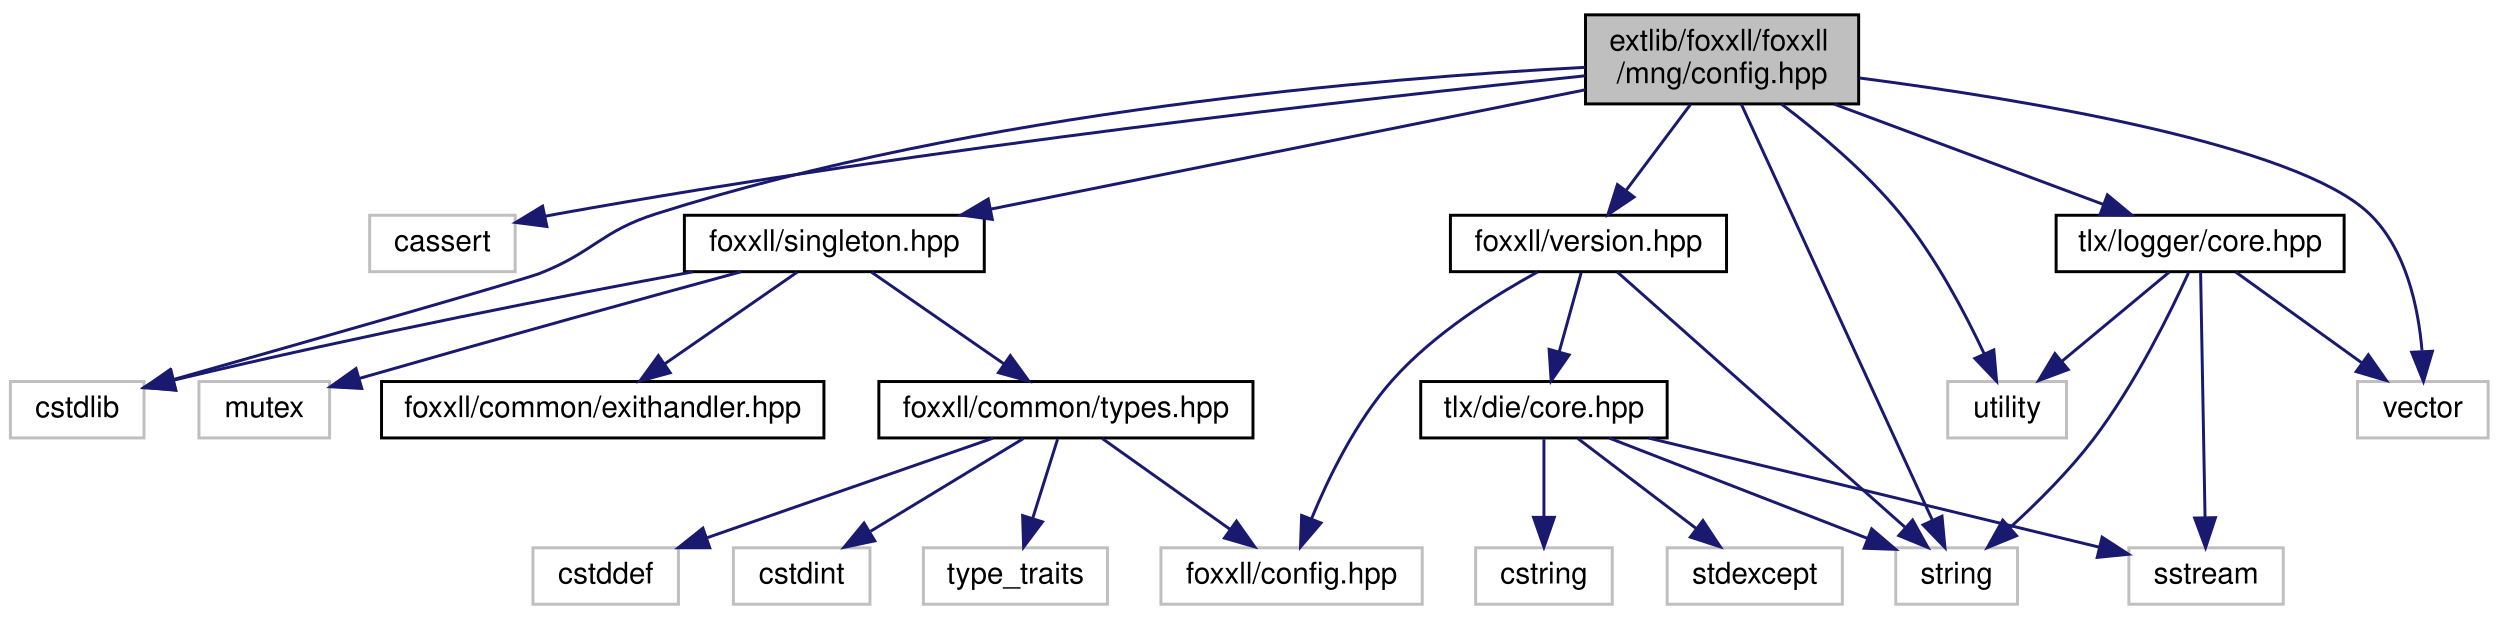
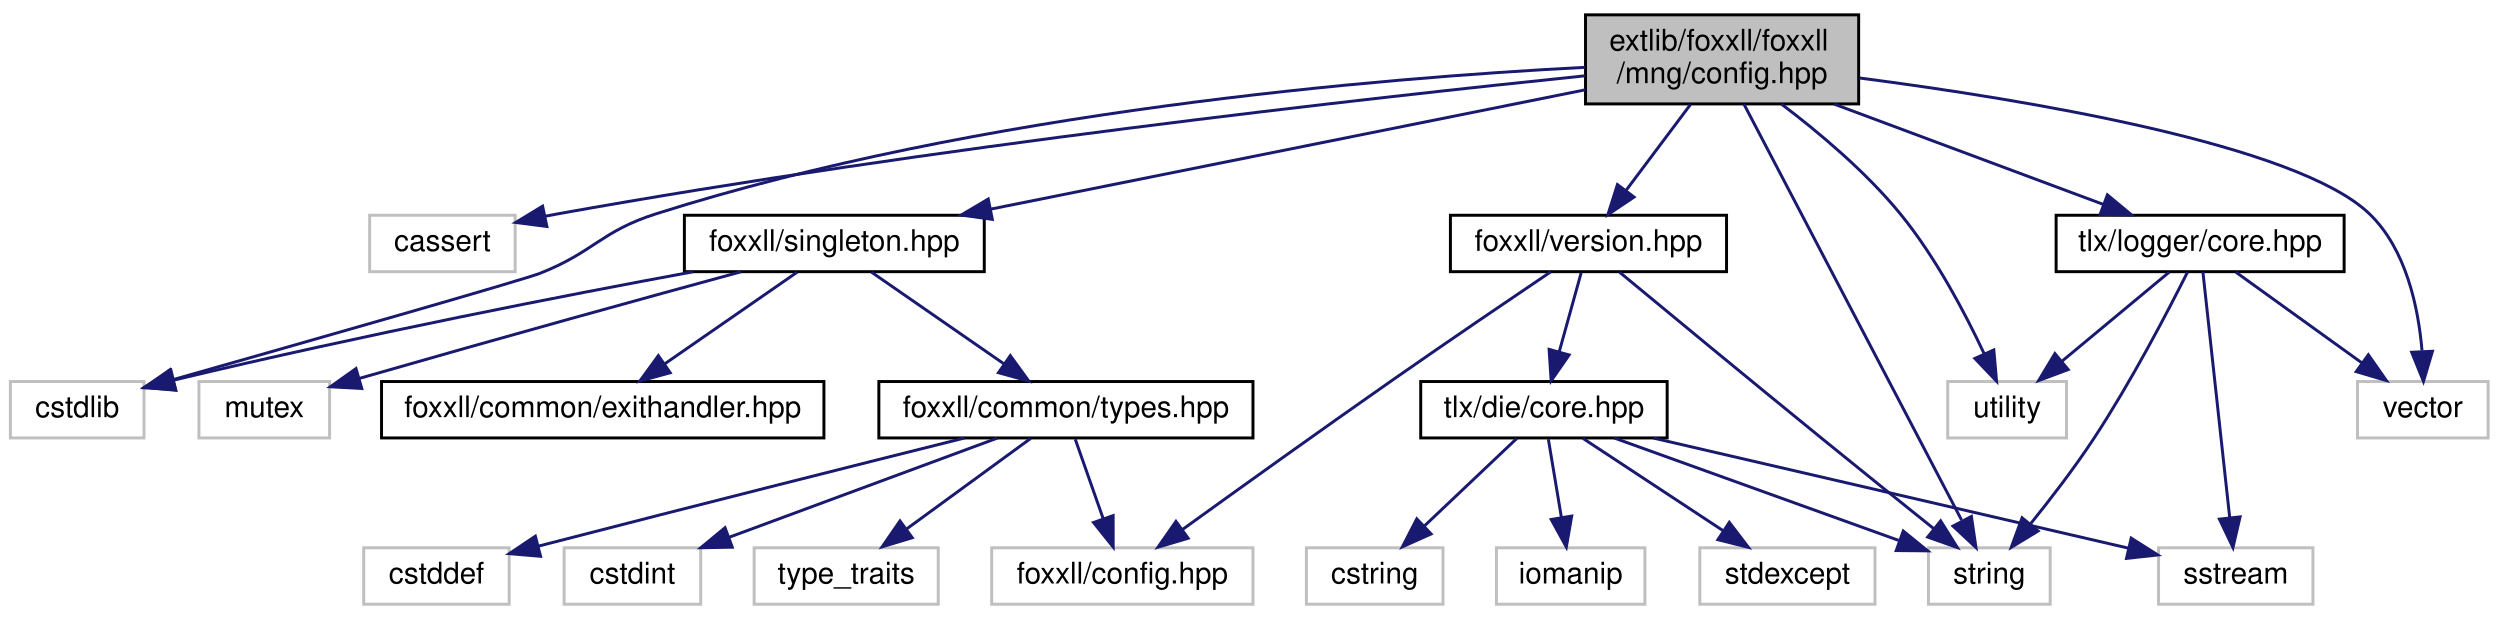
<svg xmlns="http://www.w3.org/2000/svg" xmlns:xlink="http://www.w3.org/1999/xlink" width="842pt" height="208pt" viewBox="0.00 0.00 842.00 208.00">
  <g id="graph0" class="graph" transform="scale(1 1) rotate(0) translate(4 204)">
    <g id="node1" class="node">
      <polygon fill="#bfbfbf" stroke="black" points="530,-169 530,-199 622,-199 622,-169 530,-169" />
      <text text-anchor="start" x="538" y="-187" font-family="Helvetica,sans-Serif" font-size="10.00">extlib/foxxll/foxxll</text>
      <text text-anchor="middle" x="576" y="-176" font-family="Helvetica,sans-Serif" font-size="10.00">/mng/config.hpp</text>
    </g>
    <g id="node2" class="node">
      <polygon fill="none" stroke="#bfbfbf" points="120.5,-112.5 120.5,-131.5 169.5,-131.5 169.5,-112.5 120.5,-112.5" />
      <text text-anchor="middle" x="145" y="-119.5" font-family="Helvetica,sans-Serif" font-size="10.00">cassert</text>
    </g>
    <g id="edge1" class="edge">
      <path fill="none" stroke="midnightblue" d="M529.911,-178.475C456.416,-170.93 308.28,-154.37 184,-132 182.547,-131.738 181.066,-131.458 179.572,-131.164" />
      <polygon fill="midnightblue" stroke="midnightblue" points="180.19,-127.718 169.683,-129.078 178.745,-134.567 180.19,-127.718" />
    </g>
    <g id="node3" class="node">
      <polygon fill="none" stroke="#bfbfbf" points="-0.5,-56.5 -0.5,-75.5 44.5,-75.5 44.5,-56.5 -0.5,-56.5" />
      <text text-anchor="middle" x="22" y="-63.5" font-family="Helvetica,sans-Serif" font-size="10.00">cstdlib</text>
    </g>
    <g id="edge2" class="edge">
      <path fill="none" stroke="midnightblue" d="M529.866,-181.328C460.466,-177.732 325.749,-166.534 217,-132 198.434,-126.104 196.109,-119.177 178,-112 172.135,-109.675 98.16,-88.589 54.219,-76.123" />
      <polygon fill="midnightblue" stroke="midnightblue" points="55.12,-72.74 44.544,-73.379 53.21,-79.475 55.12,-72.74" />
    </g>
    <g id="node4" class="node">
-       <polygon fill="none" stroke="#bfbfbf" points="634.5,-0.5 634.5,-19.5 675.5,-19.5 675.5,-0.5 634.5,-0.5" />
-       <text text-anchor="middle" x="655" y="-7.5" font-family="Helvetica,sans-Serif" font-size="10.00">string</text>
+       <polygon fill="none" stroke="#bfbfbf" points="645.5,-0.5 645.5,-19.5 686.5,-19.5 686.5,-0.5 645.5,-0.5" />
+       <text text-anchor="middle" x="666" y="-7.5" font-family="Helvetica,sans-Serif" font-size="10.00">string</text>
    </g>
    <g id="edge3" class="edge">
-       <path fill="none" stroke="midnightblue" d="M582.465,-168.925C596.758,-137.805 631.024,-63.201 646.798,-28.858" />
-       <polygon fill="midnightblue" stroke="midnightblue" points="650.064,-30.133 651.057,-19.585 643.703,-27.211 650.064,-30.133" />
+       <path fill="none" stroke="midnightblue" d="M583.365,-168.925C599.649,-137.805 638.685,-63.201 656.656,-28.858" />
+       <polygon fill="midnightblue" stroke="midnightblue" points="659.973,-30.068 661.508,-19.585 653.771,-26.822 659.973,-30.068" />
    </g>
    <g id="node5" class="node">
      <polygon fill="none" stroke="#bfbfbf" points="652,-56.5 652,-75.5 692,-75.5 692,-56.5 652,-56.5" />
      <text text-anchor="middle" x="672" y="-63.5" font-family="Helvetica,sans-Serif" font-size="10.00">utility</text>
    </g>
    <g id="edge4" class="edge">
      <path fill="none" stroke="midnightblue" d="M595.985,-168.949C608.5,-159.484 624.395,-146.175 636,-132 647.852,-117.524 657.829,-98.588 664.252,-84.892" />
      <polygon fill="midnightblue" stroke="midnightblue" points="667.522,-86.155 668.443,-75.6 661.141,-83.277 667.522,-86.155" />
    </g>
    <g id="node6" class="node">
      <polygon fill="none" stroke="#bfbfbf" points="790,-56.5 790,-75.5 834,-75.5 834,-56.5 790,-56.5" />
      <text text-anchor="middle" x="812" y="-63.5" font-family="Helvetica,sans-Serif" font-size="10.00">vector</text>
    </g>
    <g id="edge5" class="edge">
      <path fill="none" stroke="midnightblue" d="M622.241,-177.738C678.72,-170.393 769.751,-155.29 794,-132 806.395,-120.096 810.494,-100.477 811.735,-85.902" />
      <polygon fill="midnightblue" stroke="midnightblue" points="815.249,-85.691 812.222,-75.538 808.256,-85.363 815.249,-85.691" />
    </g>
    <g id="node7" class="node">
      <g id="a_node7">
        <a xlink:href="logger_2core_8hpp.html" target="_top" xlink:title="tlx/logger/core.hpp">
          <polygon fill="none" stroke="black" points="688.5,-112.5 688.5,-131.5 785.5,-131.5 785.5,-112.5 688.5,-112.5" />
          <text text-anchor="middle" x="737" y="-119.5" font-family="Helvetica,sans-Serif" font-size="10.00">tlx/logger/core.hpp</text>
        </a>
      </g>
    </g>
    <g id="edge6" class="edge">
      <path fill="none" stroke="midnightblue" d="M613.747,-168.933C641.274,-158.674 678.195,-144.915 704.433,-135.137" />
      <polygon fill="midnightblue" stroke="midnightblue" points="705.775,-138.372 713.923,-131.6 703.331,-131.813 705.775,-138.372" />
    </g>
    <g id="node9" class="node">
      <g id="a_node9">
        <a xlink:href="extlib_2foxxll_2foxxll_2singleton_8hpp.html" target="_top" xlink:title="foxxll/singleton.hpp">
          <polygon fill="none" stroke="black" points="226.5,-112.5 226.5,-131.5 327.5,-131.5 327.5,-112.5 226.5,-112.5" />
          <text text-anchor="middle" x="277" y="-119.5" font-family="Helvetica,sans-Serif" font-size="10.00">foxxll/singleton.hpp</text>
        </a>
      </g>
    </g>
    <g id="edge11" class="edge">
      <path fill="none" stroke="midnightblue" d="M529.937,-173.756C475.85,-162.903 386.334,-144.94 329.577,-133.551" />
      <polygon fill="midnightblue" stroke="midnightblue" points="330.216,-130.109 319.723,-131.573 328.839,-136.972 330.216,-130.109" />
    </g>
    <g id="node17" class="node">
      <g id="a_node17">
        <a xlink:href="foxxll_2foxxll_2version_8hpp.html" target="_top" xlink:title="foxxll/version.hpp">
          <polygon fill="none" stroke="black" points="484.5,-112.5 484.5,-131.5 577.5,-131.5 577.5,-112.5 484.5,-112.5" />
          <text text-anchor="middle" x="531" y="-119.5" font-family="Helvetica,sans-Serif" font-size="10.00">foxxll/version.hpp</text>
        </a>
      </g>
    </g>
    <g id="edge20" class="edge">
      <path fill="none" stroke="midnightblue" d="M565.336,-168.781C558.864,-160.152 550.566,-149.088 543.749,-139.999" />
      <polygon fill="midnightblue" stroke="midnightblue" points="546.348,-137.631 537.548,-131.731 540.748,-141.831 546.348,-137.631" />
    </g>
    <g id="edge8" class="edge">
-       <path fill="none" stroke="midnightblue" d="M733.086,-112.099C727.153,-99.101 715.072,-74.47 701,-56 692.809,-45.25 682.088,-34.612 673.057,-26.38" />
-       <polygon fill="midnightblue" stroke="midnightblue" points="675.166,-23.572 665.359,-19.562 670.525,-28.812 675.166,-23.572" />
+       <path fill="none" stroke="midnightblue" d="M732.747,-112.339C726.393,-99.641 713.791,-75.379 701,-56 694.525,-46.191 686.527,-35.799 679.811,-27.476" />
+       <polygon fill="midnightblue" stroke="midnightblue" points="682.445,-25.169 673.394,-19.663 677.036,-29.612 682.445,-25.169" />
    </g>
    <g id="edge9" class="edge">
      <path fill="none" stroke="midnightblue" d="M726.557,-112.324C716.854,-104.263 702.185,-92.076 690.5,-82.37" />
      <polygon fill="midnightblue" stroke="midnightblue" points="692.562,-79.532 682.633,-75.834 688.089,-84.916 692.562,-79.532" />
    </g>
    <g id="edge10" class="edge">
      <path fill="none" stroke="midnightblue" d="M749.05,-112.324C760.463,-104.107 777.831,-91.602 791.435,-81.807" />
      <polygon fill="midnightblue" stroke="midnightblue" points="793.66,-84.517 799.731,-75.834 789.57,-78.837 793.66,-84.517" />
    </g>
    <g id="node8" class="node">
-       <polygon fill="none" stroke="#bfbfbf" points="713,-0.5 713,-19.5 765,-19.5 765,-0.5 713,-0.5" />
-       <text text-anchor="middle" x="739" y="-7.5" font-family="Helvetica,sans-Serif" font-size="10.00">sstream</text>
+       <polygon fill="none" stroke="#bfbfbf" points="723,-0.5 723,-19.5 775,-19.5 775,-0.5 723,-0.5" />
+       <text text-anchor="middle" x="749" y="-7.5" font-family="Helvetica,sans-Serif" font-size="10.00">sstream</text>
    </g>
    <g id="edge7" class="edge">
-       <path fill="none" stroke="midnightblue" d="M737.157,-112.368C737.48,-94.617 738.224,-53.666 738.662,-29.597" />
-       <polygon fill="midnightblue" stroke="midnightblue" points="742.161,-29.653 738.844,-19.591 735.162,-29.526 742.161,-29.653" />
+       <path fill="none" stroke="midnightblue" d="M737.942,-112.368C739.878,-94.617 744.345,-53.666 746.971,-29.597" />
+       <polygon fill="midnightblue" stroke="midnightblue" points="750.458,-29.912 748.063,-19.591 743.499,-29.153 750.458,-29.912" />
    </g>
    <g id="edge12" class="edge">
      <path fill="none" stroke="midnightblue" d="M229.356,-112.458C186.173,-104.475 120.593,-91.754 54.433,-75.956" />
      <polygon fill="midnightblue" stroke="midnightblue" points="55.212,-72.543 44.67,-73.603 53.572,-79.349 55.212,-72.543" />
    </g>
    <g id="node10" class="node">
      <polygon fill="none" stroke="#bfbfbf" points="63,-56.5 63,-75.5 107,-75.5 107,-56.5 63,-56.5" />
      <text text-anchor="middle" x="85" y="-63.5" font-family="Helvetica,sans-Serif" font-size="10.00">mutex</text>
    </g>
    <g id="edge13" class="edge">
      <path fill="none" stroke="midnightblue" d="M245.587,-112.479C214.889,-104.107 166.589,-90.816 116.888,-76.512" />
      <polygon fill="midnightblue" stroke="midnightblue" points="117.844,-73.145 107.265,-73.735 115.903,-79.871 117.844,-73.145" />
    </g>
    <g id="node11" class="node">
      <g id="a_node11">
        <a xlink:href="exithandler_8hpp.html" target="_top" xlink:title="foxxll/common/exithandler.hpp">
          <polygon fill="none" stroke="black" points="124.5,-56.5 124.5,-75.5 273.5,-75.5 273.5,-56.5 124.5,-56.5" />
          <text text-anchor="middle" x="199" y="-63.5" font-family="Helvetica,sans-Serif" font-size="10.00">foxxll/common/exithandler.hpp</text>
        </a>
      </g>
    </g>
    <g id="edge14" class="edge">
      <path fill="none" stroke="midnightblue" d="M264.468,-112.324C252.414,-103.979 233.973,-91.212 219.731,-81.352" />
      <polygon fill="midnightblue" stroke="midnightblue" points="221.715,-78.469 211.501,-75.654 217.731,-84.224 221.715,-78.469" />
    </g>
    <g id="node12" class="node">
      <g id="a_node12">
        <a xlink:href="types_8hpp.html" target="_top" xlink:title="foxxll/common/types.hpp">
          <polygon fill="none" stroke="black" points="292,-56.5 292,-75.5 418,-75.5 418,-56.5 292,-56.5" />
          <text text-anchor="middle" x="355" y="-63.5" font-family="Helvetica,sans-Serif" font-size="10.00">foxxll/common/types.hpp</text>
        </a>
      </g>
    </g>
    <g id="edge15" class="edge">
      <path fill="none" stroke="midnightblue" d="M289.532,-112.324C301.586,-103.979 320.027,-91.212 334.269,-81.352" />
      <polygon fill="midnightblue" stroke="midnightblue" points="336.269,-84.224 342.499,-75.654 332.285,-78.469 336.269,-84.224" />
    </g>
    <g id="node13" class="node">
-       <polygon fill="none" stroke="#bfbfbf" points="175.5,-0.5 175.5,-19.5 224.5,-19.5 224.5,-0.5 175.5,-0.5" />
-       <text text-anchor="middle" x="200" y="-7.5" font-family="Helvetica,sans-Serif" font-size="10.00">cstddef</text>
+       <polygon fill="none" stroke="#bfbfbf" points="118.5,-0.5 118.5,-19.5 167.5,-19.5 167.5,-0.5 118.5,-0.5" />
+       <text text-anchor="middle" x="143" y="-7.5" font-family="Helvetica,sans-Serif" font-size="10.00">cstddef</text>
    </g>
    <g id="edge16" class="edge">
-       <path fill="none" stroke="midnightblue" d="M330.44,-56.444C304.477,-47.399 263.332,-33.064 234.203,-22.916" />
-       <polygon fill="midnightblue" stroke="midnightblue" points="235.04,-19.501 224.445,-19.516 232.737,-26.112 235.04,-19.501" />
+       <path fill="none" stroke="midnightblue" d="M320.847,-56.486C286.953,-48.01 233.269,-34.514 177.248,-20.042" />
+       <polygon fill="midnightblue" stroke="midnightblue" points="178.063,-16.638 167.505,-17.522 176.31,-23.415 178.063,-16.638" />
    </g>
    <g id="node14" class="node">
-       <polygon fill="none" stroke="#bfbfbf" points="243,-0.5 243,-19.5 289,-19.5 289,-0.5 243,-0.5" />
-       <text text-anchor="middle" x="266" y="-7.5" font-family="Helvetica,sans-Serif" font-size="10.00">cstdint</text>
+       <polygon fill="none" stroke="#bfbfbf" points="186,-0.5 186,-19.5 232,-19.5 232,-0.5 186,-0.5" />
+       <text text-anchor="middle" x="209" y="-7.5" font-family="Helvetica,sans-Serif" font-size="10.00">cstdint</text>
    </g>
    <g id="edge17" class="edge">
-       <path fill="none" stroke="midnightblue" d="M340.701,-56.324C326.817,-47.9 305.508,-34.971 289.196,-25.074" />
-       <polygon fill="midnightblue" stroke="midnightblue" points="290.629,-21.849 280.264,-19.654 286.998,-27.834 290.629,-21.849" />
+       <path fill="none" stroke="midnightblue" d="M331.866,-56.444C307.518,-47.438 268.993,-33.189 241.577,-23.049" />
+       <polygon fill="midnightblue" stroke="midnightblue" points="242.619,-19.703 232.026,-19.516 240.191,-26.268 242.619,-19.703" />
    </g>
    <g id="node15" class="node">
-       <polygon fill="none" stroke="#bfbfbf" points="307,-0.5 307,-19.5 369,-19.5 369,-0.5 307,-0.5" />
-       <text text-anchor="middle" x="338" y="-7.5" font-family="Helvetica,sans-Serif" font-size="10.00">type_traits</text>
+       <polygon fill="none" stroke="#bfbfbf" points="250,-0.5 250,-19.5 312,-19.5 312,-0.5 250,-0.5" />
+       <text text-anchor="middle" x="281" y="-7.5" font-family="Helvetica,sans-Serif" font-size="10.00">type_traits</text>
    </g>
    <g id="edge18" class="edge">
-       <path fill="none" stroke="midnightblue" d="M352.193,-56.083C349.915,-48.849 346.629,-38.409 343.792,-29.397" />
-       <polygon fill="midnightblue" stroke="midnightblue" points="347.096,-28.238 340.755,-19.751 340.419,-30.341 347.096,-28.238" />
+       <path fill="none" stroke="midnightblue" d="M343.111,-56.324C331.85,-48.107 314.713,-35.602 301.291,-25.807" />
+       <polygon fill="midnightblue" stroke="midnightblue" points="303.247,-22.901 293.106,-19.834 299.12,-28.556 303.247,-22.901" />
    </g>
    <g id="node16" class="node">
-       <polygon fill="none" stroke="#bfbfbf" points="387,-0.5 387,-19.5 475,-19.5 475,-0.5 387,-0.5" />
-       <text text-anchor="middle" x="431" y="-7.5" font-family="Helvetica,sans-Serif" font-size="10.00">foxxll/config.hpp</text>
+       <polygon fill="none" stroke="#bfbfbf" points="330,-0.5 330,-19.5 418,-19.5 418,-0.5 330,-0.5" />
+       <text text-anchor="middle" x="374" y="-7.5" font-family="Helvetica,sans-Serif" font-size="10.00">foxxll/config.hpp</text>
    </g>
    <g id="edge19" class="edge">
-       <path fill="none" stroke="midnightblue" d="M367.211,-56.324C378.776,-48.107 396.375,-35.602 410.161,-25.807" />
-       <polygon fill="midnightblue" stroke="midnightblue" points="412.443,-28.479 418.567,-19.834 408.388,-22.773 412.443,-28.479" />
+       <path fill="none" stroke="midnightblue" d="M358.137,-56.083C360.683,-48.849 364.356,-38.409 367.527,-29.397" />
+       <polygon fill="midnightblue" stroke="midnightblue" points="370.903,-30.346 370.921,-19.751 364.3,-28.023 370.903,-30.346" />
    </g>
    <g id="edge21" class="edge">
-       <path fill="none" stroke="midnightblue" d="M540.73,-112.368C561.646,-93.814 611.135,-49.913 637.598,-26.438" />
-       <polygon fill="midnightblue" stroke="midnightblue" points="640.157,-28.846 645.315,-19.591 635.512,-23.609 640.157,-28.846" />
-     </g>
-     <g id="edge27" class="edge">
-       <path fill="none" stroke="midnightblue" d="M513.824,-112.395C499.382,-104.489 478.921,-91.644 465,-76 452.722,-62.202 443.443,-43.175 437.706,-29.274" />
-       <polygon fill="midnightblue" stroke="midnightblue" points="440.911,-27.859 434.018,-19.813 434.389,-30.401 440.911,-27.859" />
+       <path fill="none" stroke="midnightblue" d="M541.447,-112.34C556.538,-99.845 585.333,-76.057 610,-56 622.37,-45.942 636.349,-34.708 647.246,-25.981" />
+       <polygon fill="midnightblue" stroke="midnightblue" points="649.613,-28.57 655.235,-19.59 645.24,-23.104 649.613,-28.57" />
+     </g>
+     <g id="edge28" class="edge">
+       <path fill="none" stroke="midnightblue" d="M518.291,-112.455C504.959,-103.463 483.423,-88.858 465,-76 440.509,-58.907 412.594,-38.887 394.212,-25.629" />
+       <polygon fill="midnightblue" stroke="midnightblue" points="396.167,-22.723 386.011,-19.706 392.069,-28.398 396.167,-22.723" />
    </g>
    <g id="node18" class="node">
      <g id="a_node18">
        <a xlink:href="die_2core_8hpp.html" target="_top" xlink:title="tlx/die/core.hpp">
          <polygon fill="none" stroke="black" points="474.5,-56.5 474.5,-75.5 557.5,-75.5 557.5,-56.5 474.5,-56.5" />
          <text text-anchor="middle" x="516" y="-63.5" font-family="Helvetica,sans-Serif" font-size="10.00">tlx/die/core.hpp</text>
        </a>
      </g>
    </g>
    <g id="edge22" class="edge">
      <path fill="none" stroke="midnightblue" d="M528.523,-112.083C526.514,-104.849 523.614,-94.409 521.11,-85.397" />
      <polygon fill="midnightblue" stroke="midnightblue" points="524.48,-84.45 518.431,-75.751 517.735,-86.323 524.48,-84.45" />
    </g>
+     <g id="edge27" class="edge">
+       <path fill="none" stroke="midnightblue" d="M539.768,-56.444C565.666,-47.12 607.176,-32.177 635.469,-21.991" />
+       <polygon fill="midnightblue" stroke="midnightblue" points="637.018,-25.153 645.242,-18.473 634.647,-18.567 637.018,-25.153" />
+     </g>
+     <g id="edge25" class="edge">
+       <path fill="none" stroke="midnightblue" d="M552.92,-56.444C596.755,-46.284 669.385,-29.451 712.871,-19.373" />
+       <polygon fill="midnightblue" stroke="midnightblue" points="713.787,-22.754 722.738,-17.087 712.206,-15.935 713.787,-22.754" />
+     </g>
+     <g id="node19" class="node">
+       <polygon fill="none" stroke="#bfbfbf" points="436,-0.5 436,-19.5 482,-19.5 482,-0.5 436,-0.5" />
+       <text text-anchor="middle" x="459" y="-7.5" font-family="Helvetica,sans-Serif" font-size="10.00">cstring</text>
+     </g>
+     <g id="edge23" class="edge">
+       <path fill="none" stroke="midnightblue" d="M506.842,-56.324C498.499,-48.42 485.968,-36.548 475.823,-26.938" />
+       <polygon fill="midnightblue" stroke="midnightblue" points="477.991,-24.171 468.325,-19.834 473.177,-29.252 477.991,-24.171" />
+     </g>
+     <g id="node20" class="node">
+       <polygon fill="none" stroke="#bfbfbf" points="500,-0.5 500,-19.5 550,-19.5 550,-0.5 500,-0.5" />
+       <text text-anchor="middle" x="525" y="-7.5" font-family="Helvetica,sans-Serif" font-size="10.00">iomanip</text>
+     </g>
+     <g id="edge24" class="edge">
+       <path fill="none" stroke="midnightblue" d="M517.486,-56.083C518.679,-48.927 520.394,-38.635 521.885,-29.691" />
+       <polygon fill="midnightblue" stroke="midnightblue" points="525.35,-30.19 523.541,-19.751 518.445,-29.04 525.35,-30.19" />
+     </g>
+     <g id="node21" class="node">
+       <polygon fill="none" stroke="#bfbfbf" points="568.5,-0.5 568.5,-19.5 627.5,-19.5 627.5,-0.5 568.5,-0.5" />
+       <text text-anchor="middle" x="598" y="-7.5" font-family="Helvetica,sans-Serif" font-size="10.00">stdexcept</text>
+     </g>
    <g id="edge26" class="edge">
-       <path fill="none" stroke="midnightblue" d="M538.025,-56.444C561.511,-47.319 598.853,-32.812 625.012,-22.65" />
-       <polygon fill="midnightblue" stroke="midnightblue" points="626.384,-25.872 634.437,-18.988 623.849,-19.347 626.384,-25.872" />
-     </g>
-     <g id="edge24" class="edge">
-       <path fill="none" stroke="midnightblue" d="M551.335,-56.444C592.86,-46.388 661.384,-29.795 703.137,-19.684" />
-       <polygon fill="midnightblue" stroke="midnightblue" points="703.993,-23.078 712.888,-17.323 702.346,-16.275 703.993,-23.078" />
-     </g>
-     <g id="node19" class="node">
-       <polygon fill="none" stroke="#bfbfbf" points="493,-0.5 493,-19.5 539,-19.5 539,-0.5 493,-0.5" />
-       <text text-anchor="middle" x="516" y="-7.5" font-family="Helvetica,sans-Serif" font-size="10.00">cstring</text>
-     </g>
-     <g id="edge23" class="edge">
-       <path fill="none" stroke="midnightblue" d="M516,-56.083C516,-49.006 516,-38.861 516,-29.986" />
-       <polygon fill="midnightblue" stroke="midnightblue" points="519.5,-29.751 516,-19.751 512.5,-29.751 519.5,-29.751" />
-     </g>
-     <g id="node20" class="node">
-       <polygon fill="none" stroke="#bfbfbf" points="557.5,-0.5 557.5,-19.5 616.5,-19.5 616.5,-0.5 557.5,-0.5" />
-       <text text-anchor="middle" x="587" y="-7.5" font-family="Helvetica,sans-Serif" font-size="10.00">stdexcept</text>
-     </g>
-     <g id="edge25" class="edge">
-       <path fill="none" stroke="midnightblue" d="M527.407,-56.324C538.109,-48.185 554.341,-35.84 567.163,-26.087" />
-       <polygon fill="midnightblue" stroke="midnightblue" points="569.544,-28.673 575.385,-19.834 565.307,-23.102 569.544,-28.673" />
+       <path fill="none" stroke="midnightblue" d="M529.175,-56.324C541.847,-47.979 561.233,-35.212 576.206,-25.352" />
+       <polygon fill="midnightblue" stroke="midnightblue" points="578.431,-28.078 584.858,-19.654 574.581,-22.231 578.431,-28.078" />
    </g>
  </g>
</svg>
